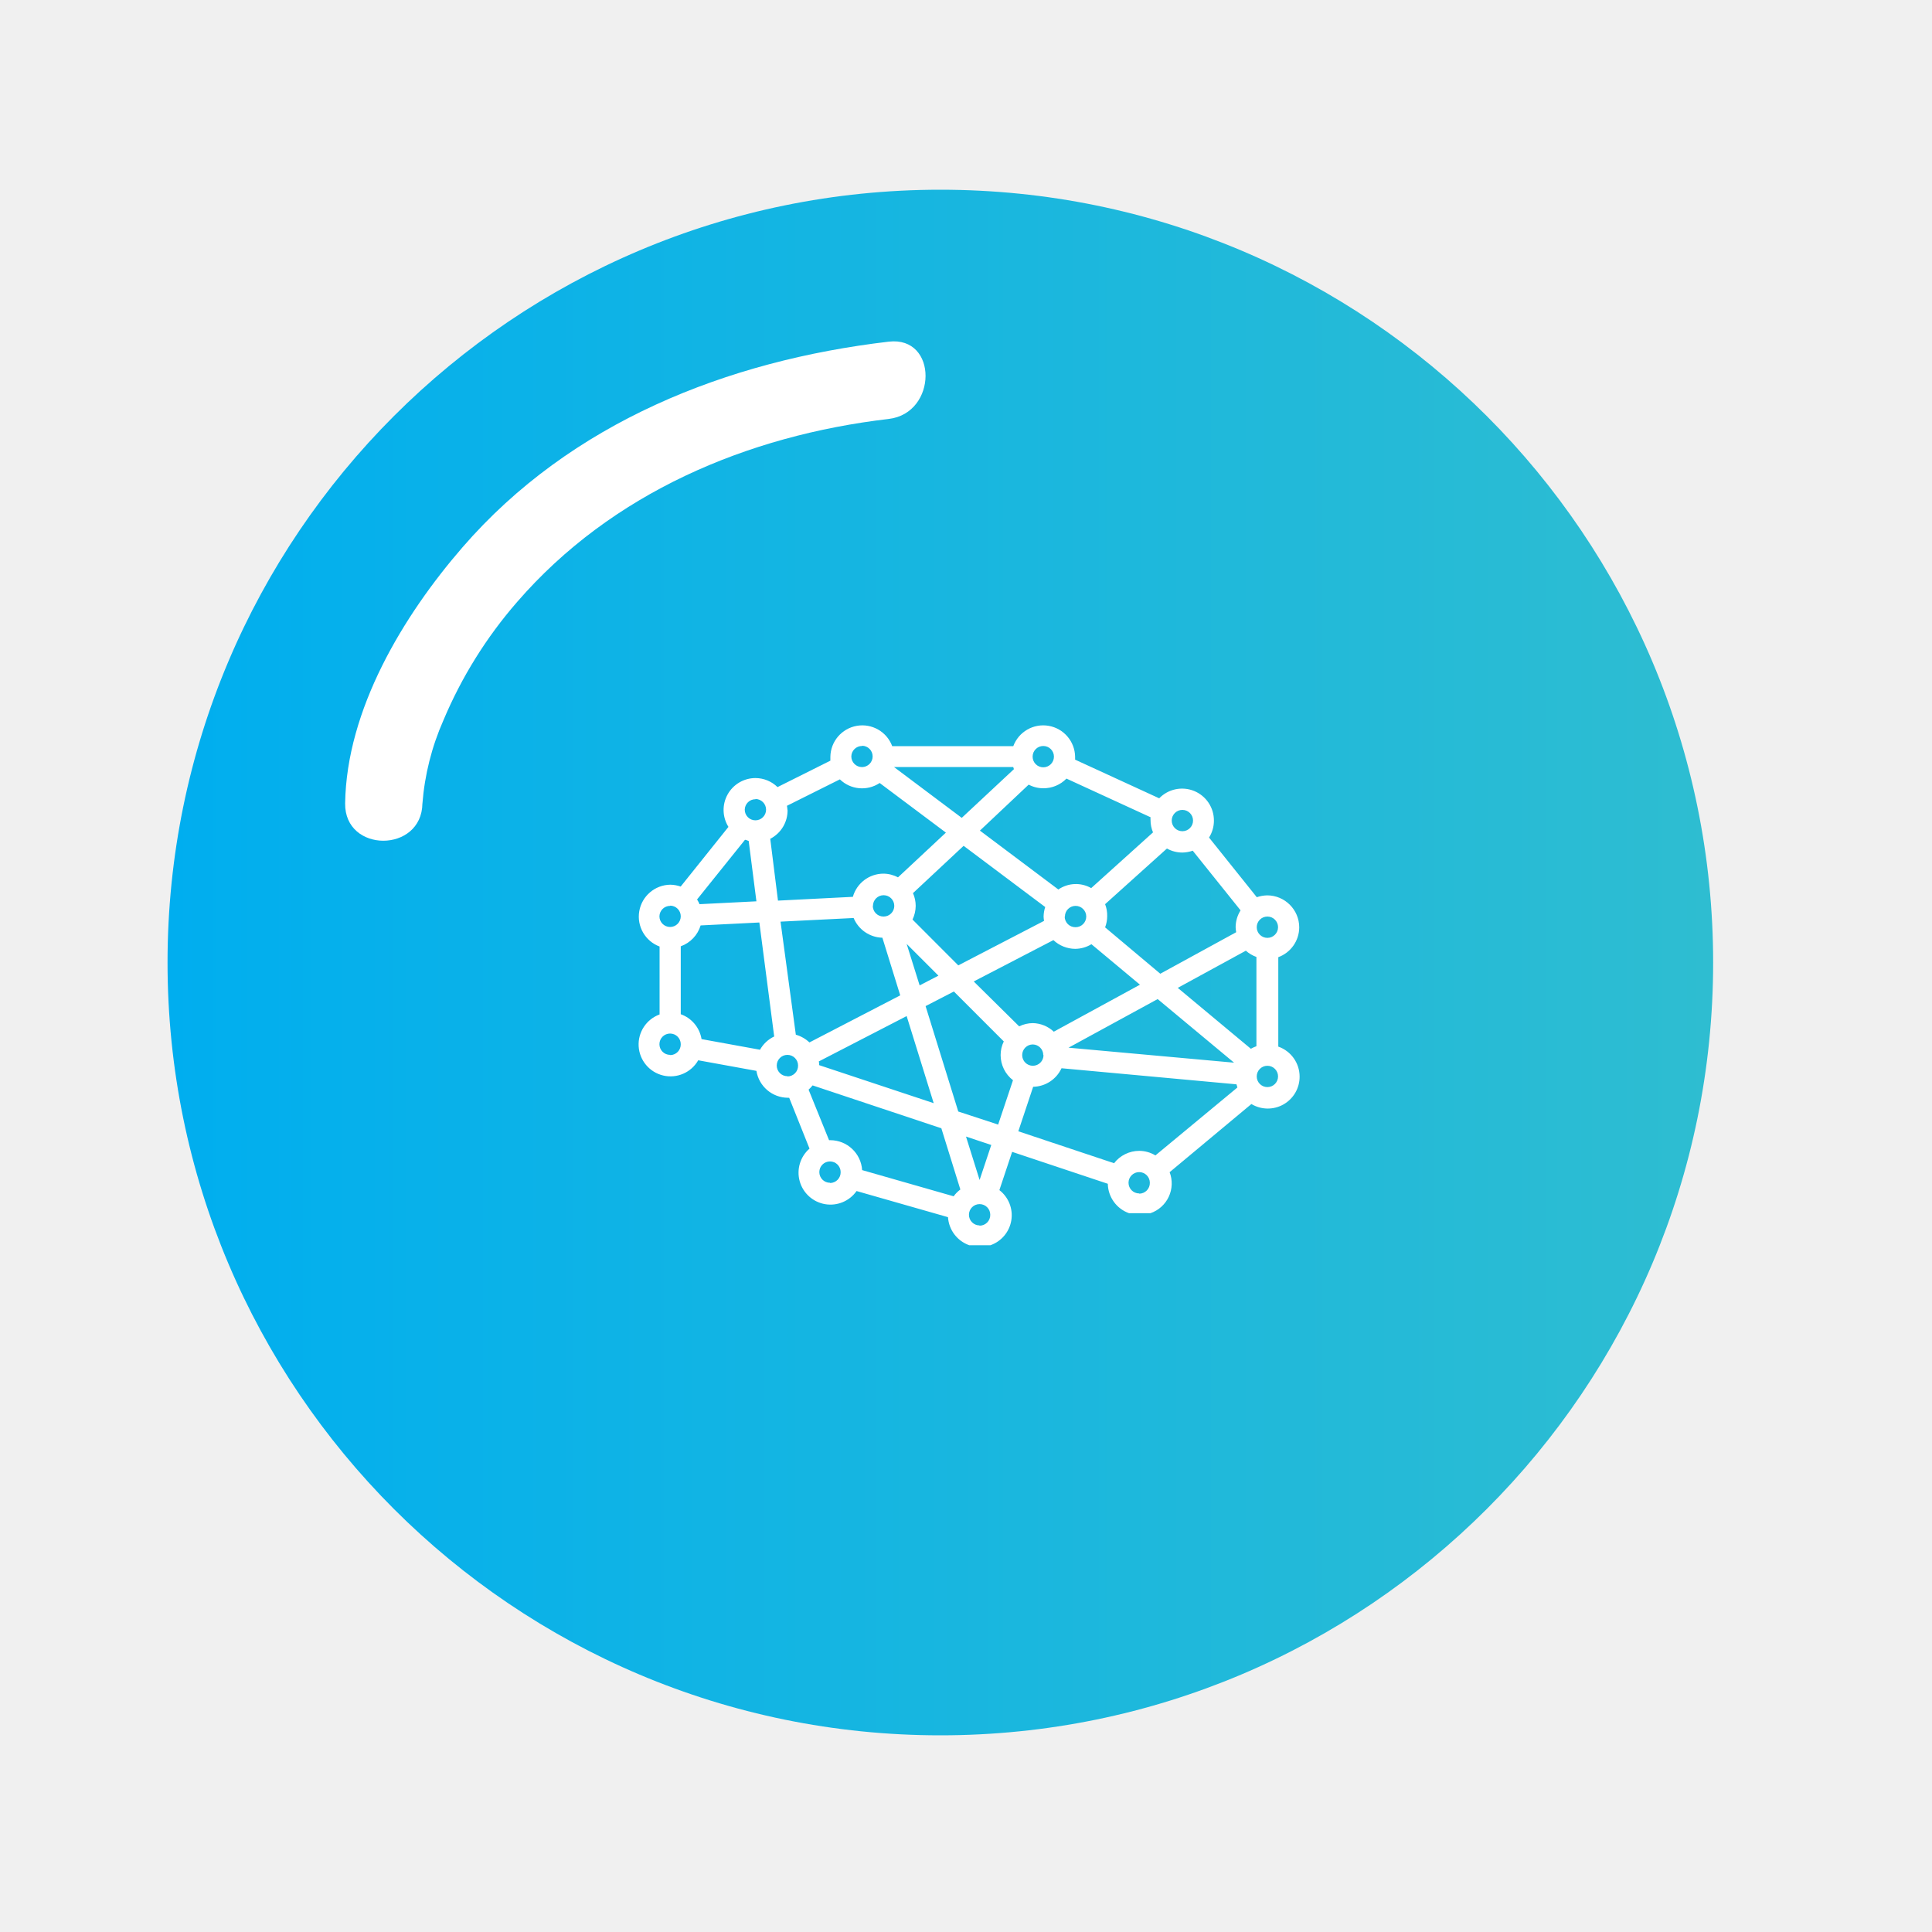
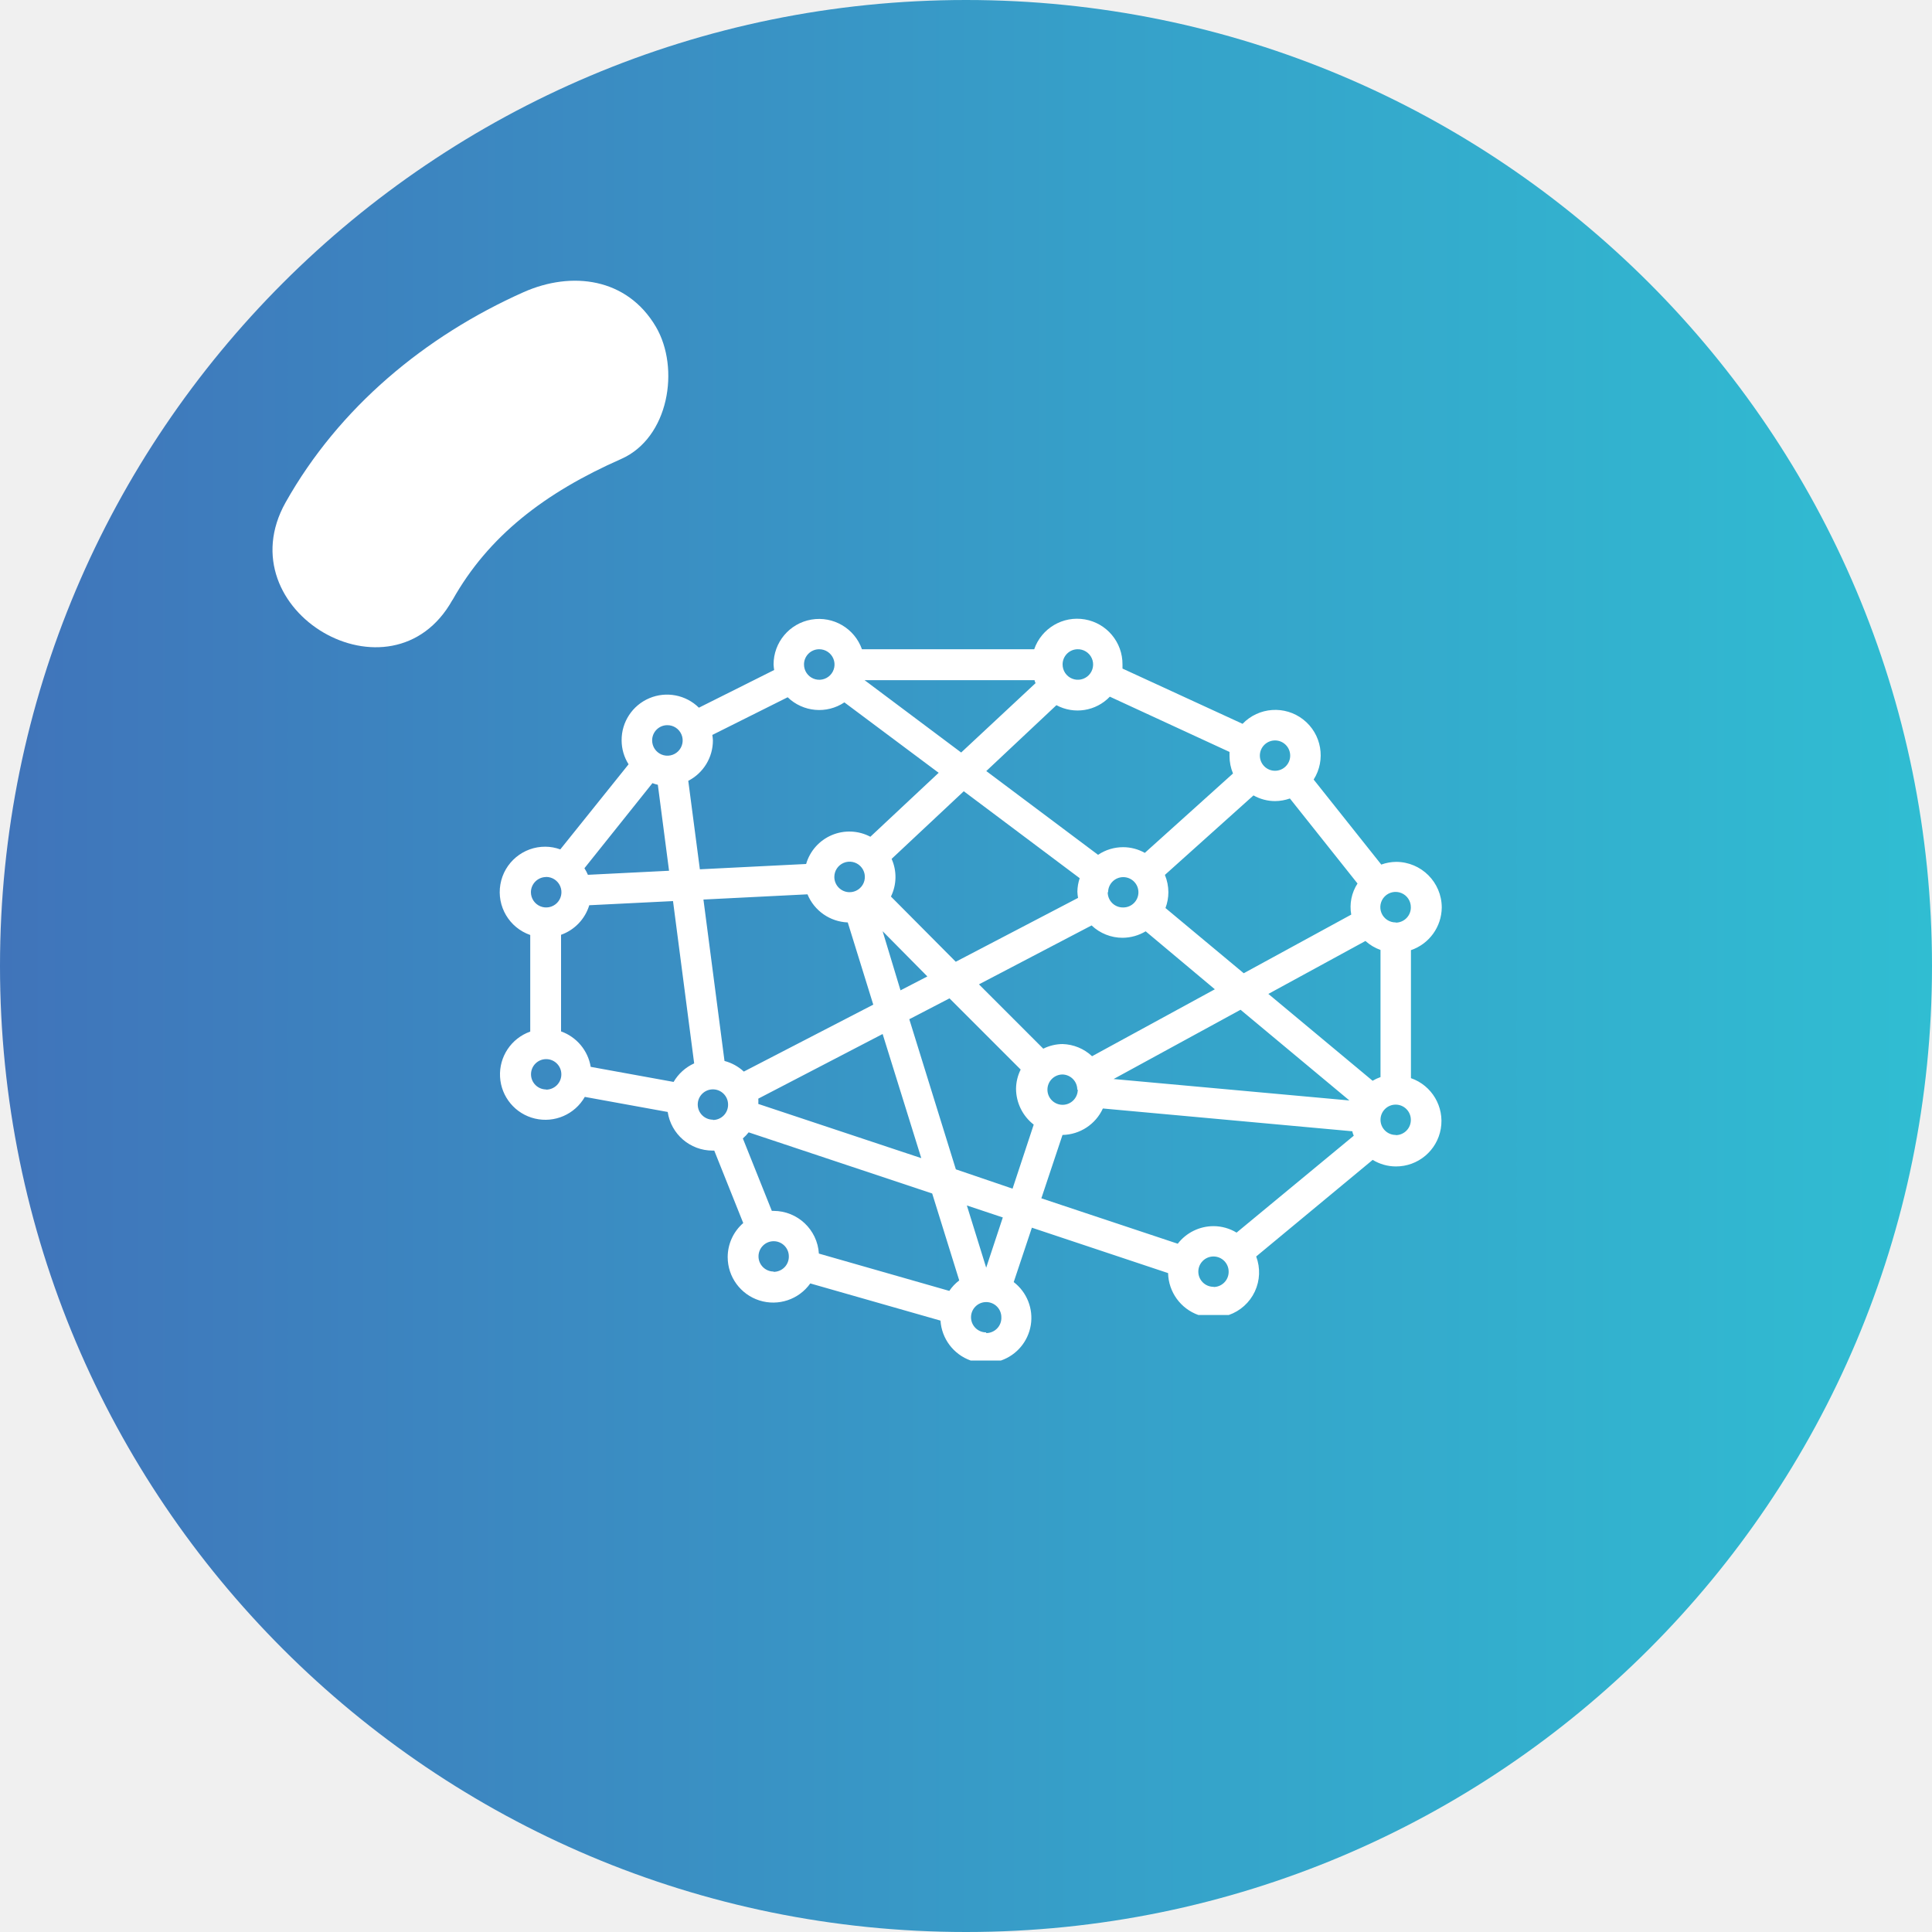
- <svg xmlns="http://www.w3.org/2000/svg" viewBox="0 0 250 250">
+ <svg xmlns="http://www.w3.org/2000/svg" id="Layer_1" data-name="Layer 1" viewBox="0 0 200 200">
  <defs>
-     <style>.cls-1{fill:url(#linear-gradient);}.cls-2{fill:#fff;}</style>
-     <linearGradient id="linear-gradient" x1="21.68" y1="124.55" x2="221.68" y2="124.55" gradientUnits="userSpaceOnUse">
-       <stop offset="0" stop-color="#00aeef" />
-       <stop offset="0.35" stop-color="#11b4e4" />
-       <stop offset="1" stop-color="#2ebdd1" />
+     <style>.cls-1{fill:url(#linear-gradient);}.cls-2{fill:#fff;}.cls-3{fill:url(#linear-gradient-2);}</style>
+     <linearGradient id="linear-gradient" y1="100" x2="200" y2="100" gradientUnits="userSpaceOnUse">
+       <stop offset="0" stop-color="#4074ba" />
+       <stop offset="0.57" stop-color="#36a0c9" />
+       <stop offset="1" stop-color="#30bdd2" />
+     </linearGradient>
+     <linearGradient id="linear-gradient-2" x1="36.44" y1="48.04" x2="60.05" y2="48.04" gradientUnits="userSpaceOnUse">
+       <stop offset="0" stop-color="#fff" />
+       <stop offset="1" stop-color="#fff" />
    </linearGradient>
  </defs>
-   <g id="Layer_4" data-name="Layer 4">
-     <circle class="cls-1" cx="121.68" cy="124.55" r="100" />
-     <path class="cls-2" d="M54.66,104a33,33,0,0,1,2.72-10.8A56.88,56.88,0,0,1,66.91,77.9C79.13,63.79,96.68,56.36,115,54.21c6.32-.74,6.39-10.75,0-10C94.12,46.66,73.85,54.65,59.84,70.83c-7.68,8.86-15,21-15.18,33.13-.08,6.44,9.92,6.44,10,0Z" />
-     <path class="cls-2" d="M168.12,120a4.15,4.15,0,0,0-4.14-4.14,4.35,4.35,0,0,0-1.35.24l-6.18-7.72a4.08,4.08,0,0,0,.63-2.18A4.12,4.12,0,0,0,150,103.3l-10.88-5a2.46,2.46,0,0,0,0-.37,4.13,4.13,0,0,0-8-1.38H115.45a4.13,4.13,0,0,0-8,1.38,4.23,4.23,0,0,0,0,.5l-6.84,3.42a4.1,4.1,0,0,0-2.86-1.17A4.13,4.13,0,0,0,94.26,107l-6.18,7.72a4.25,4.25,0,0,0-1.35-.24,4.13,4.13,0,0,0-1.38,8v8.79a4.13,4.13,0,1,0,5,5.93l7.53,1.37a4.14,4.14,0,0,0,4.08,3.48l.16,0,2.63,6.58a4.13,4.13,0,1,0,6.09,5.49l11.83,3.38a4.14,4.14,0,0,0,2.74,3.63h2.76a4.11,4.11,0,0,0,1.15-7.13l1.65-4.95,12.38,4.13a4.13,4.13,0,0,0,2.75,3.81h2.76a4.07,4.07,0,0,0,2.49-5.31l10.58-8.82a4.12,4.12,0,0,0,6.24-3.55,4.12,4.12,0,0,0-2.76-3.88V123.86A4.13,4.13,0,0,0,168.12,120ZM153,104.8a1.38,1.38,0,1,1-1.38,1.38A1.38,1.38,0,0,1,153,104.8Zm-2,5a4.1,4.1,0,0,0,2,.52,4.24,4.24,0,0,0,1.34-.24l6.19,7.72a4.09,4.09,0,0,0-.64,2.18,4.78,4.78,0,0,0,.07.65L150.14,126,143,120a4,4,0,0,0,.27-1.43A4,4,0,0,0,143,117Zm-17.35,22.59a4.08,4.08,0,0,0-1.77.42L126,127l10.31-5.35a4.15,4.15,0,0,0,2.82,1.13,4.08,4.08,0,0,0,2.1-.6l6.28,5.24-11.15,6.08A4.09,4.09,0,0,0,133.63,132.39Zm1.38,4.14a1.38,1.38,0,1,1-1.38-1.38A1.38,1.38,0,0,1,135,136.53Zm-20.85-15.19,2.31,7.46-11.75,6.09a4.22,4.22,0,0,0-1.76-1L101,119.26l9.46-.47A4.14,4.14,0,0,0,114.16,121.34Zm-1.22-4.12a1.38,1.38,0,1,1,1.38,1.38A1.38,1.38,0,0,1,112.94,117.22Zm4.36,14.26,3.5,11.27L106,137.83c0-.16,0-.32-.05-.48Zm0-9.34,4.11,4.11L119,127.51Zm.76-3.15a4.18,4.18,0,0,0,.41-1.77,4.1,4.1,0,0,0-.35-1.65l6.55-6.12,10.56,7.92a4.17,4.17,0,0,0-.21,1.23,3.55,3.55,0,0,0,.06.56L124,124.92Zm19.72-.39a1.38,1.38,0,1,1,1.38,1.38A1.38,1.38,0,0,1,137.77,118.6Zm12,10.68,9.89,8.23-21.42-1.94ZM135,96.53a1.38,1.38,0,1,1-1.38,1.38A1.38,1.38,0,0,1,135,96.53Zm-1.89,5A4,4,0,0,0,135,102a4.12,4.12,0,0,0,3-1.25l10.88,5a2.21,2.21,0,0,0,0,.37,4,4,0,0,0,.32,1.59l-8,7.21a4,4,0,0,0-4.25.18l-10.15-7.62Zm-2-2.28.09.28-6.75,6.3-8.77-6.58Zm-19.57-2.75a1.38,1.38,0,1,1-1.38,1.38A1.38,1.38,0,0,1,111.56,96.53Zm-9.65,8.27a2.84,2.84,0,0,0-.06-.5l6.85-3.42a4.12,4.12,0,0,0,5.15.47l8.57,6.42-6.2,5.79a4.06,4.06,0,0,0-1.9-.48,4.12,4.12,0,0,0-3.94,3l-9.69.49-1-8A4.12,4.12,0,0,0,101.91,104.8Zm-4.14-1.38a1.38,1.38,0,1,1-1.38,1.38A1.38,1.38,0,0,1,97.77,103.42Zm-1.35,5.28c.16,0,.32.11.48.15l1,7.81-7.36.37a4.42,4.42,0,0,0-.32-.61Zm-9.69,8.52a1.38,1.38,0,1,1-1.38,1.38A1.38,1.38,0,0,1,86.73,117.22Zm0,19.31a1.38,1.38,0,1,1,1.38-1.38A1.38,1.38,0,0,1,86.73,136.53Zm11.6-.67-7.53-1.37a4.12,4.12,0,0,0-2.69-3.22v-8.79a4.14,4.14,0,0,0,2.57-2.7l7.6-.38,1.92,14.75A4.13,4.13,0,0,0,98.33,135.86Zm3.58,3.43a1.38,1.38,0,1,1,1.38-1.38A1.38,1.38,0,0,1,101.91,139.29Zm5.51,13.79a1.38,1.38,0,1,1,1.38-1.38A1.38,1.38,0,0,1,107.42,153.08Zm16,1.75-11.84-3.39a4.14,4.14,0,0,0-4.12-3.87h-.16L104.63,141a4.51,4.51,0,0,0,.52-.55L121.81,146l2.46,7.92A4,4,0,0,0,123.38,154.83Zm3.36,3.77a1.38,1.38,0,1,1,1.38-1.38A1.38,1.38,0,0,1,126.74,158.6Zm0-5.88L125,147.07l3.27,1.09Zm2.4-7.17L124,143.83l-4.23-13.64,3.66-1.89,6.46,6.46a4,4,0,0,0-.41,1.77,4.12,4.12,0,0,0,1.6,3.25Zm18.25,8.91a1.38,1.38,0,1,1,1.38-1.38A1.38,1.38,0,0,1,147.43,154.46Zm2.1-4.92a4.07,4.07,0,0,0-2.1-.59,4.12,4.12,0,0,0-3.25,1.6l-12.39-4.13,1.92-5.76a4.13,4.13,0,0,0,3.67-2.4L160,140.31a3.17,3.17,0,0,0,.12.41Zm2.89-21.68,8.81-4.81a4.21,4.21,0,0,0,1.37.81v11.55a4.69,4.69,0,0,0-.72.33ZM164,140.67a1.38,1.38,0,1,1,1.38-1.38A1.38,1.38,0,0,1,164,140.67Zm0-19.31a1.38,1.38,0,1,1,1.38-1.38A1.38,1.38,0,0,1,164,121.36Z" />
-   </g>
+   <circle class="cls-1" cx="100" cy="100" r="100" />
+   <path class="cls-2" d="M149.25,93.94a4.73,4.73,0,0,0-4.72-4.72,4.67,4.67,0,0,0-1.54.28l-7-8.8a4.7,4.7,0,0,0-7.36-5.77L116.2,69.21c0-.14,0-.28,0-.42a4.7,4.7,0,0,0-9.14-1.58H89.23a4.71,4.71,0,0,0-9.15,1.58,5.51,5.51,0,0,0,.06.57l-7.79,3.9a4.7,4.7,0,0,0-8,3.39,4.64,4.64,0,0,0,.72,2.47L58,87.93a4.56,4.56,0,0,0-1.53-.28,4.7,4.7,0,0,0-1.58,9.14v10a4.7,4.7,0,1,0,5.65,6.76l8.58,1.56a4.7,4.7,0,0,0,4.64,4l.18,0,3,7.5a4.67,4.67,0,0,0-1.61,3.52,4.71,4.71,0,0,0,8.55,2.73l13.48,3.85a4.71,4.71,0,0,0,3.12,4.13h3.14a4.67,4.67,0,0,0,1.32-8.12l1.88-5.63,14.1,4.7a4.72,4.72,0,0,0,3.14,4.34h3.14a4.67,4.67,0,0,0,2.84-6.06l12.06-10a4.62,4.62,0,0,0,2.39.68,4.7,4.7,0,0,0,1.57-9.14V98.36A4.71,4.71,0,0,0,149.25,93.94ZM132,76.65a1.57,1.57,0,1,1-1.58,1.57A1.57,1.57,0,0,1,132,76.65Zm-2.24,5.69a4.59,4.59,0,0,0,2.24.59,4.82,4.82,0,0,0,1.53-.27l7,8.8a4.46,4.46,0,0,0-.65,3.22l-11.13,6.07L120.65,94a4.63,4.63,0,0,0,.3-1.63,4.74,4.74,0,0,0-.36-1.8ZM110,108.08a4.55,4.55,0,0,0-2,.48l-6.66-6.66L113,95.8a4.66,4.66,0,0,0,3.21,1.28,4.74,4.74,0,0,0,2.39-.67l7.16,6-12.71,6.93A4.65,4.65,0,0,0,110,108.08Zm1.57,4.72a1.57,1.57,0,1,1-1.57-1.57A1.57,1.57,0,0,1,111.52,112.8ZM87.76,95.49,90.4,104,77,110.93a4.69,4.69,0,0,0-2-1.1L72.82,93.12l10.77-.54A4.71,4.71,0,0,0,87.76,95.49Zm-1.39-4.7a1.58,1.58,0,1,1,1.57,1.57A1.58,1.58,0,0,1,86.37,90.79Zm5,16.25,4,12.85L78.5,114.28a4.89,4.89,0,0,0,0-.55Zm0-10.64L96,101.08l-2.78,1.44Zm.86-3.59a4.6,4.6,0,0,0,.07-3.9l7.47-7,12,9a4.61,4.61,0,0,0-.24,1.39,4.78,4.78,0,0,0,.07.65L98.94,99.56Zm22.48-.45a1.57,1.57,0,1,1,1.57,1.58A1.57,1.57,0,0,1,114.67,92.36Zm13.71,12.17,11.27,9.39-24.41-2.22ZM111.52,67.21A1.58,1.58,0,1,1,110,68.79,1.57,1.57,0,0,1,111.52,67.21ZM109.36,73a4.62,4.62,0,0,0,5.53-.88l12.39,5.72c0,.14,0,.28,0,.43a4.66,4.66,0,0,0,.36,1.8l-9.13,8.22a4.58,4.58,0,0,0-2.23-.59,4.65,4.65,0,0,0-2.61.79l-11.57-8.67Zm-2.26-2.59c0,.1.06.21.1.31l-7.7,7.18-10-7.49ZM84.8,67.21a1.58,1.58,0,1,1-1.57,1.58A1.57,1.57,0,0,1,84.8,67.21Zm-11,9.44a5,5,0,0,0-.06-.57l7.8-3.9a4.69,4.69,0,0,0,5.87.53L97.17,80,90.1,86.62a4.66,4.66,0,0,0-6.65,2.82l-11,.55-1.2-9.16A4.7,4.7,0,0,0,73.8,76.65Zm-4.72-1.58a1.58,1.58,0,1,1-1.57,1.58A1.57,1.57,0,0,1,69.08,75.07Zm-1.54,6a4,4,0,0,0,.56.17l1.16,8.9-8.4.42a4.42,4.42,0,0,0-.36-.68Zm-11,9.71a1.58,1.58,0,1,1-1.58,1.57A1.58,1.58,0,0,1,56.51,90.79Zm0,22a1.57,1.57,0,1,1,1.57-1.57A1.58,1.58,0,0,1,56.51,112.8ZM69.73,112l-8.58-1.56a4.72,4.72,0,0,0-3.07-3.67v-10A4.7,4.7,0,0,0,61,93.71l8.67-.43,2.19,16.8A4.74,4.74,0,0,0,69.73,112Zm4.07,3.91a1.57,1.57,0,1,1,1.57-1.57A1.57,1.57,0,0,1,73.8,115.94Zm6.28,15.72a1.57,1.57,0,1,1,1.58-1.57A1.57,1.57,0,0,1,80.08,131.66Zm18.18,2-13.49-3.86a4.71,4.71,0,0,0-4.69-4.42l-.18,0-3-7.5a4.47,4.47,0,0,0,.6-.63l19,6.33,2.8,9A4.53,4.53,0,0,0,98.26,133.65Zm3.83,4.3a1.57,1.57,0,1,1,1.57-1.57A1.57,1.57,0,0,1,102.09,138Zm0-6.7-2-6.44,3.72,1.24Zm2.73-8.18-5.87-2-4.82-15.54,4.16-2.16,7.37,7.37a4.55,4.55,0,0,0-.48,2,4.73,4.73,0,0,0,1.83,3.7Zm20.8,10.16a1.57,1.57,0,1,1,1.57-1.57A1.57,1.57,0,0,1,125.67,133.23Zm2.39-5.61a4.62,4.62,0,0,0-2.39-.67,4.69,4.69,0,0,0-3.7,1.82l-14.12-4.7,2.19-6.56a4.7,4.7,0,0,0,4.18-2.74L140,117.11c0,.15.09.31.14.46Zm3.29-24.71,10.05-5.48a4.66,4.66,0,0,0,1.56.93v13.16a4.71,4.71,0,0,0-.82.38Zm13.18,14.6a1.57,1.57,0,1,1,1.57-1.57A1.57,1.57,0,0,1,144.53,117.51Zm0-22a1.58,1.58,0,1,1,1.57-1.57A1.57,1.57,0,0,1,144.53,95.51Z" />
+   <path class="cls-3" d="M46.84,62.12C50.55,55.5,56.39,51,64.31,47.51c4.94-2.19,6.1-9.39,3.59-13.68-3-5.09-8.73-5.79-13.69-3.59C44,34.79,35.09,42.19,29.57,52c-6.31,11.24,11,21.34,17.27,10.1Z" />
</svg>
